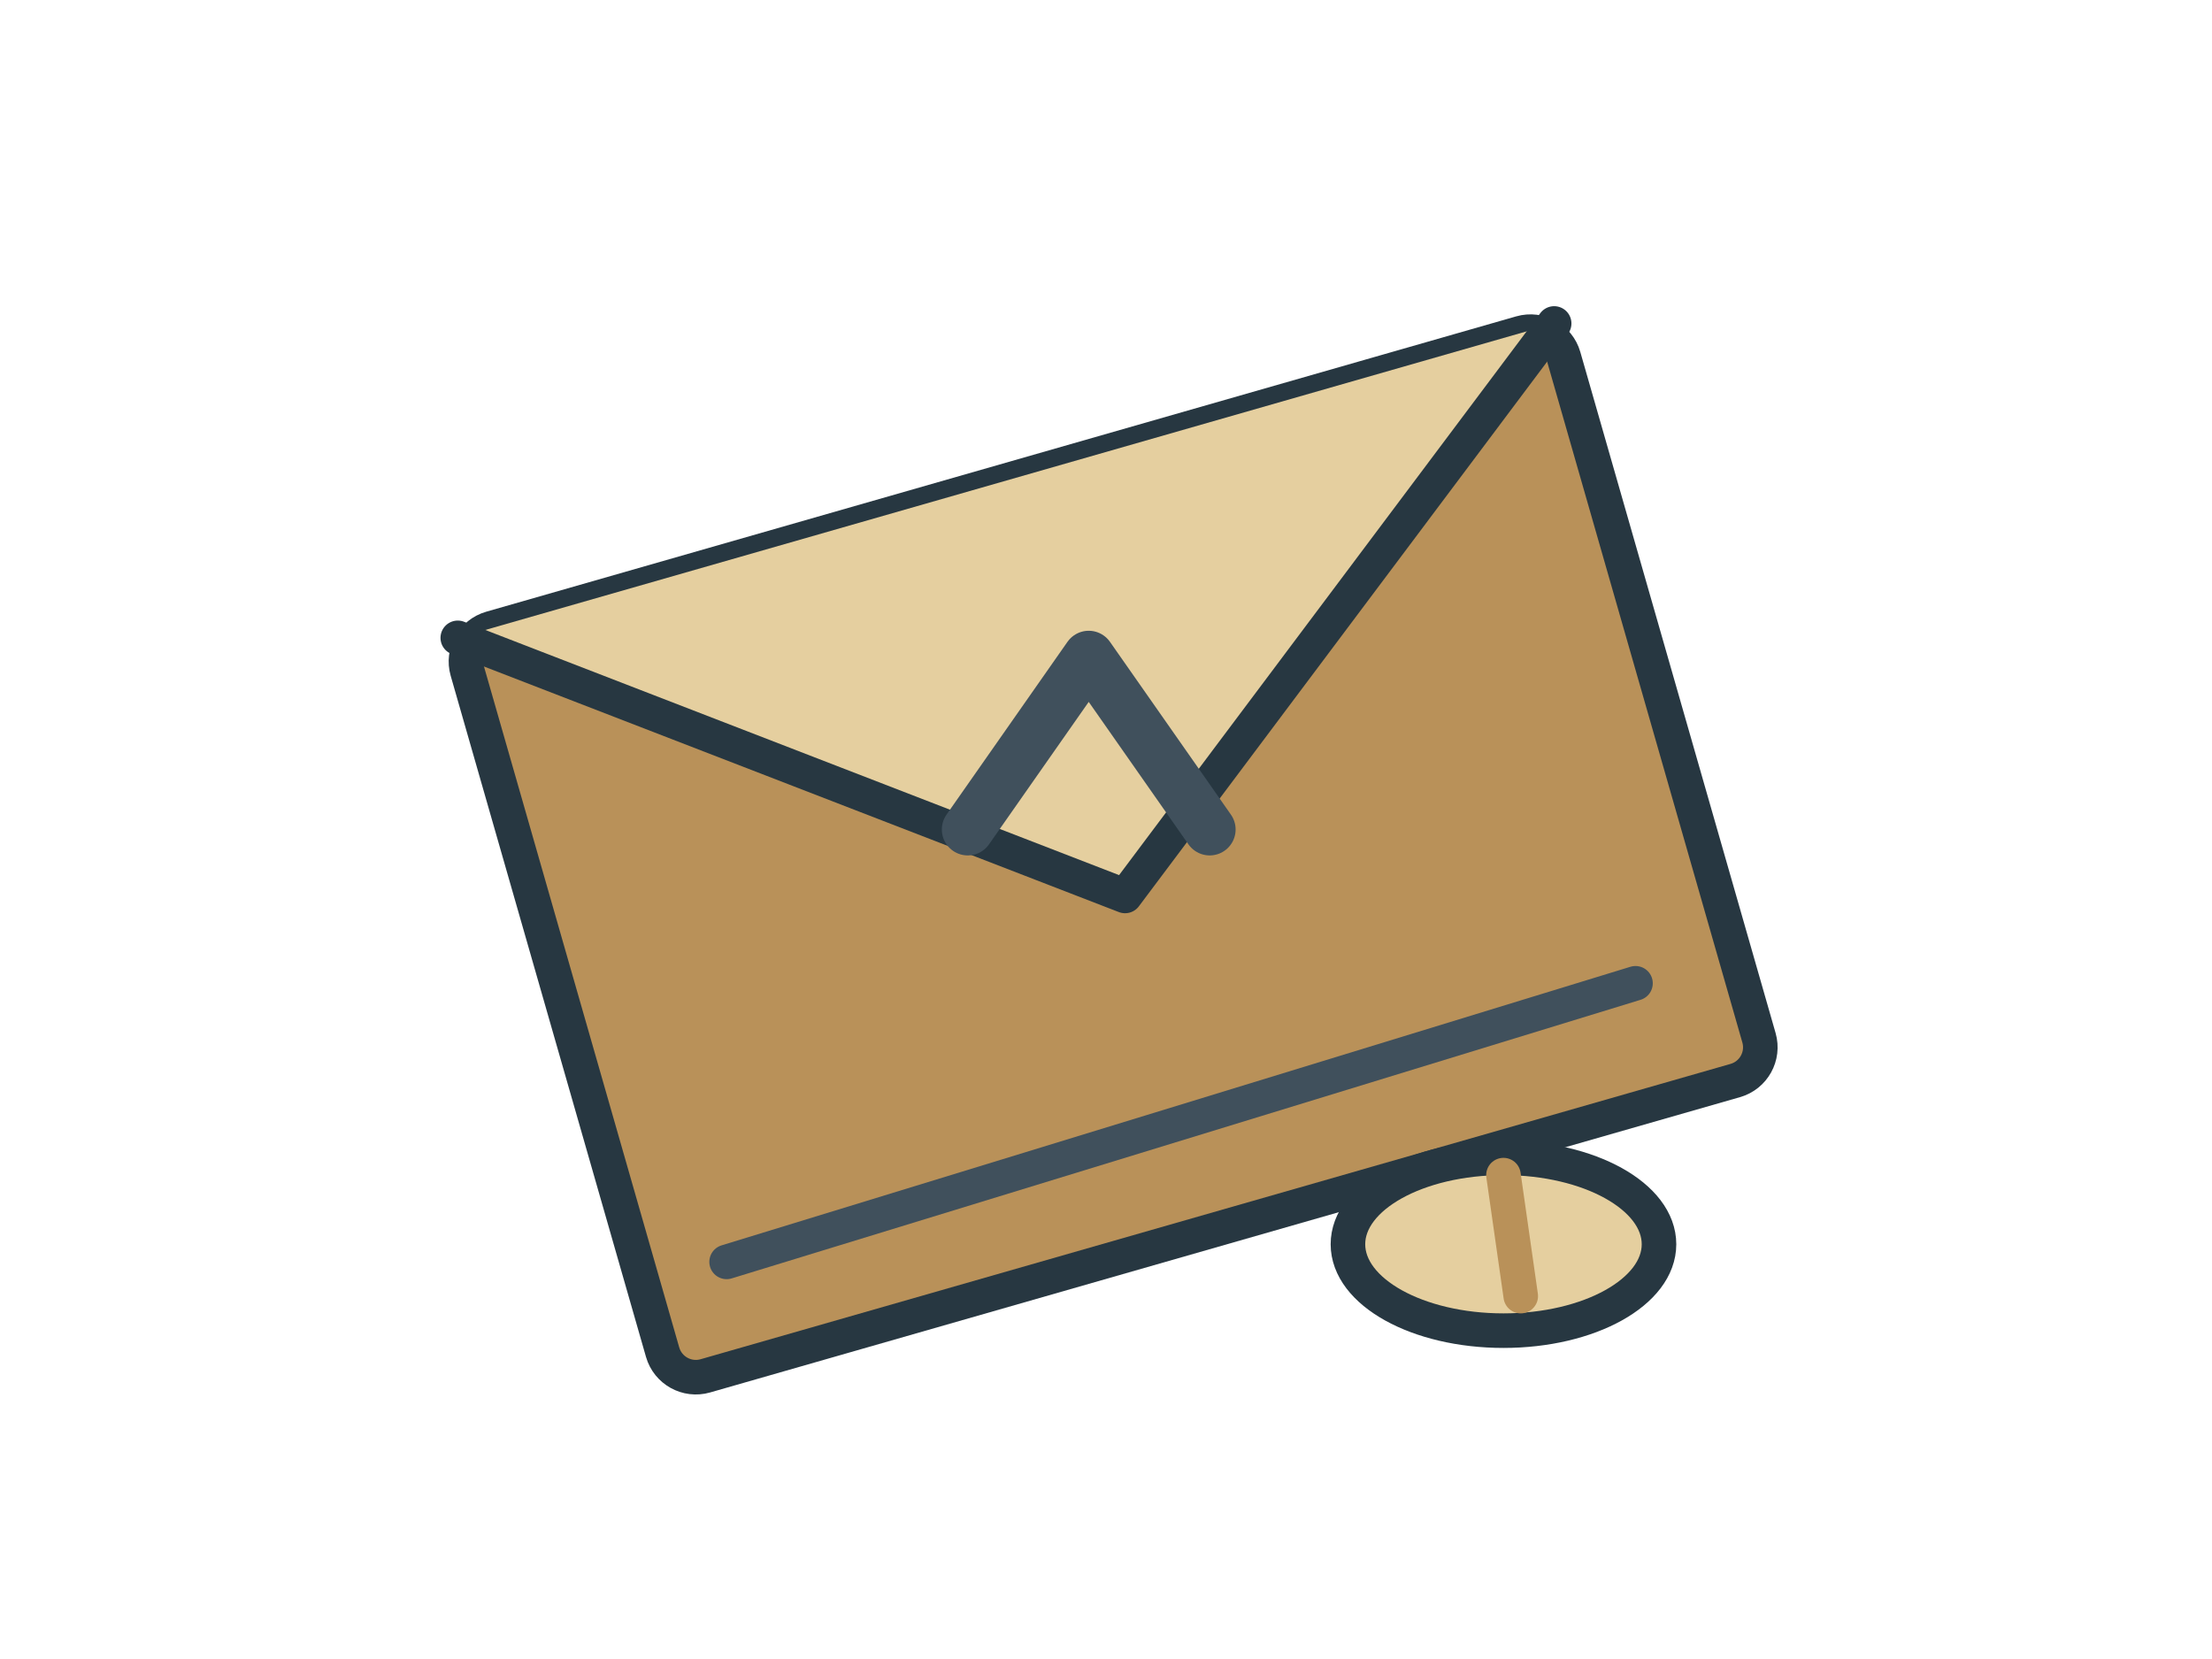
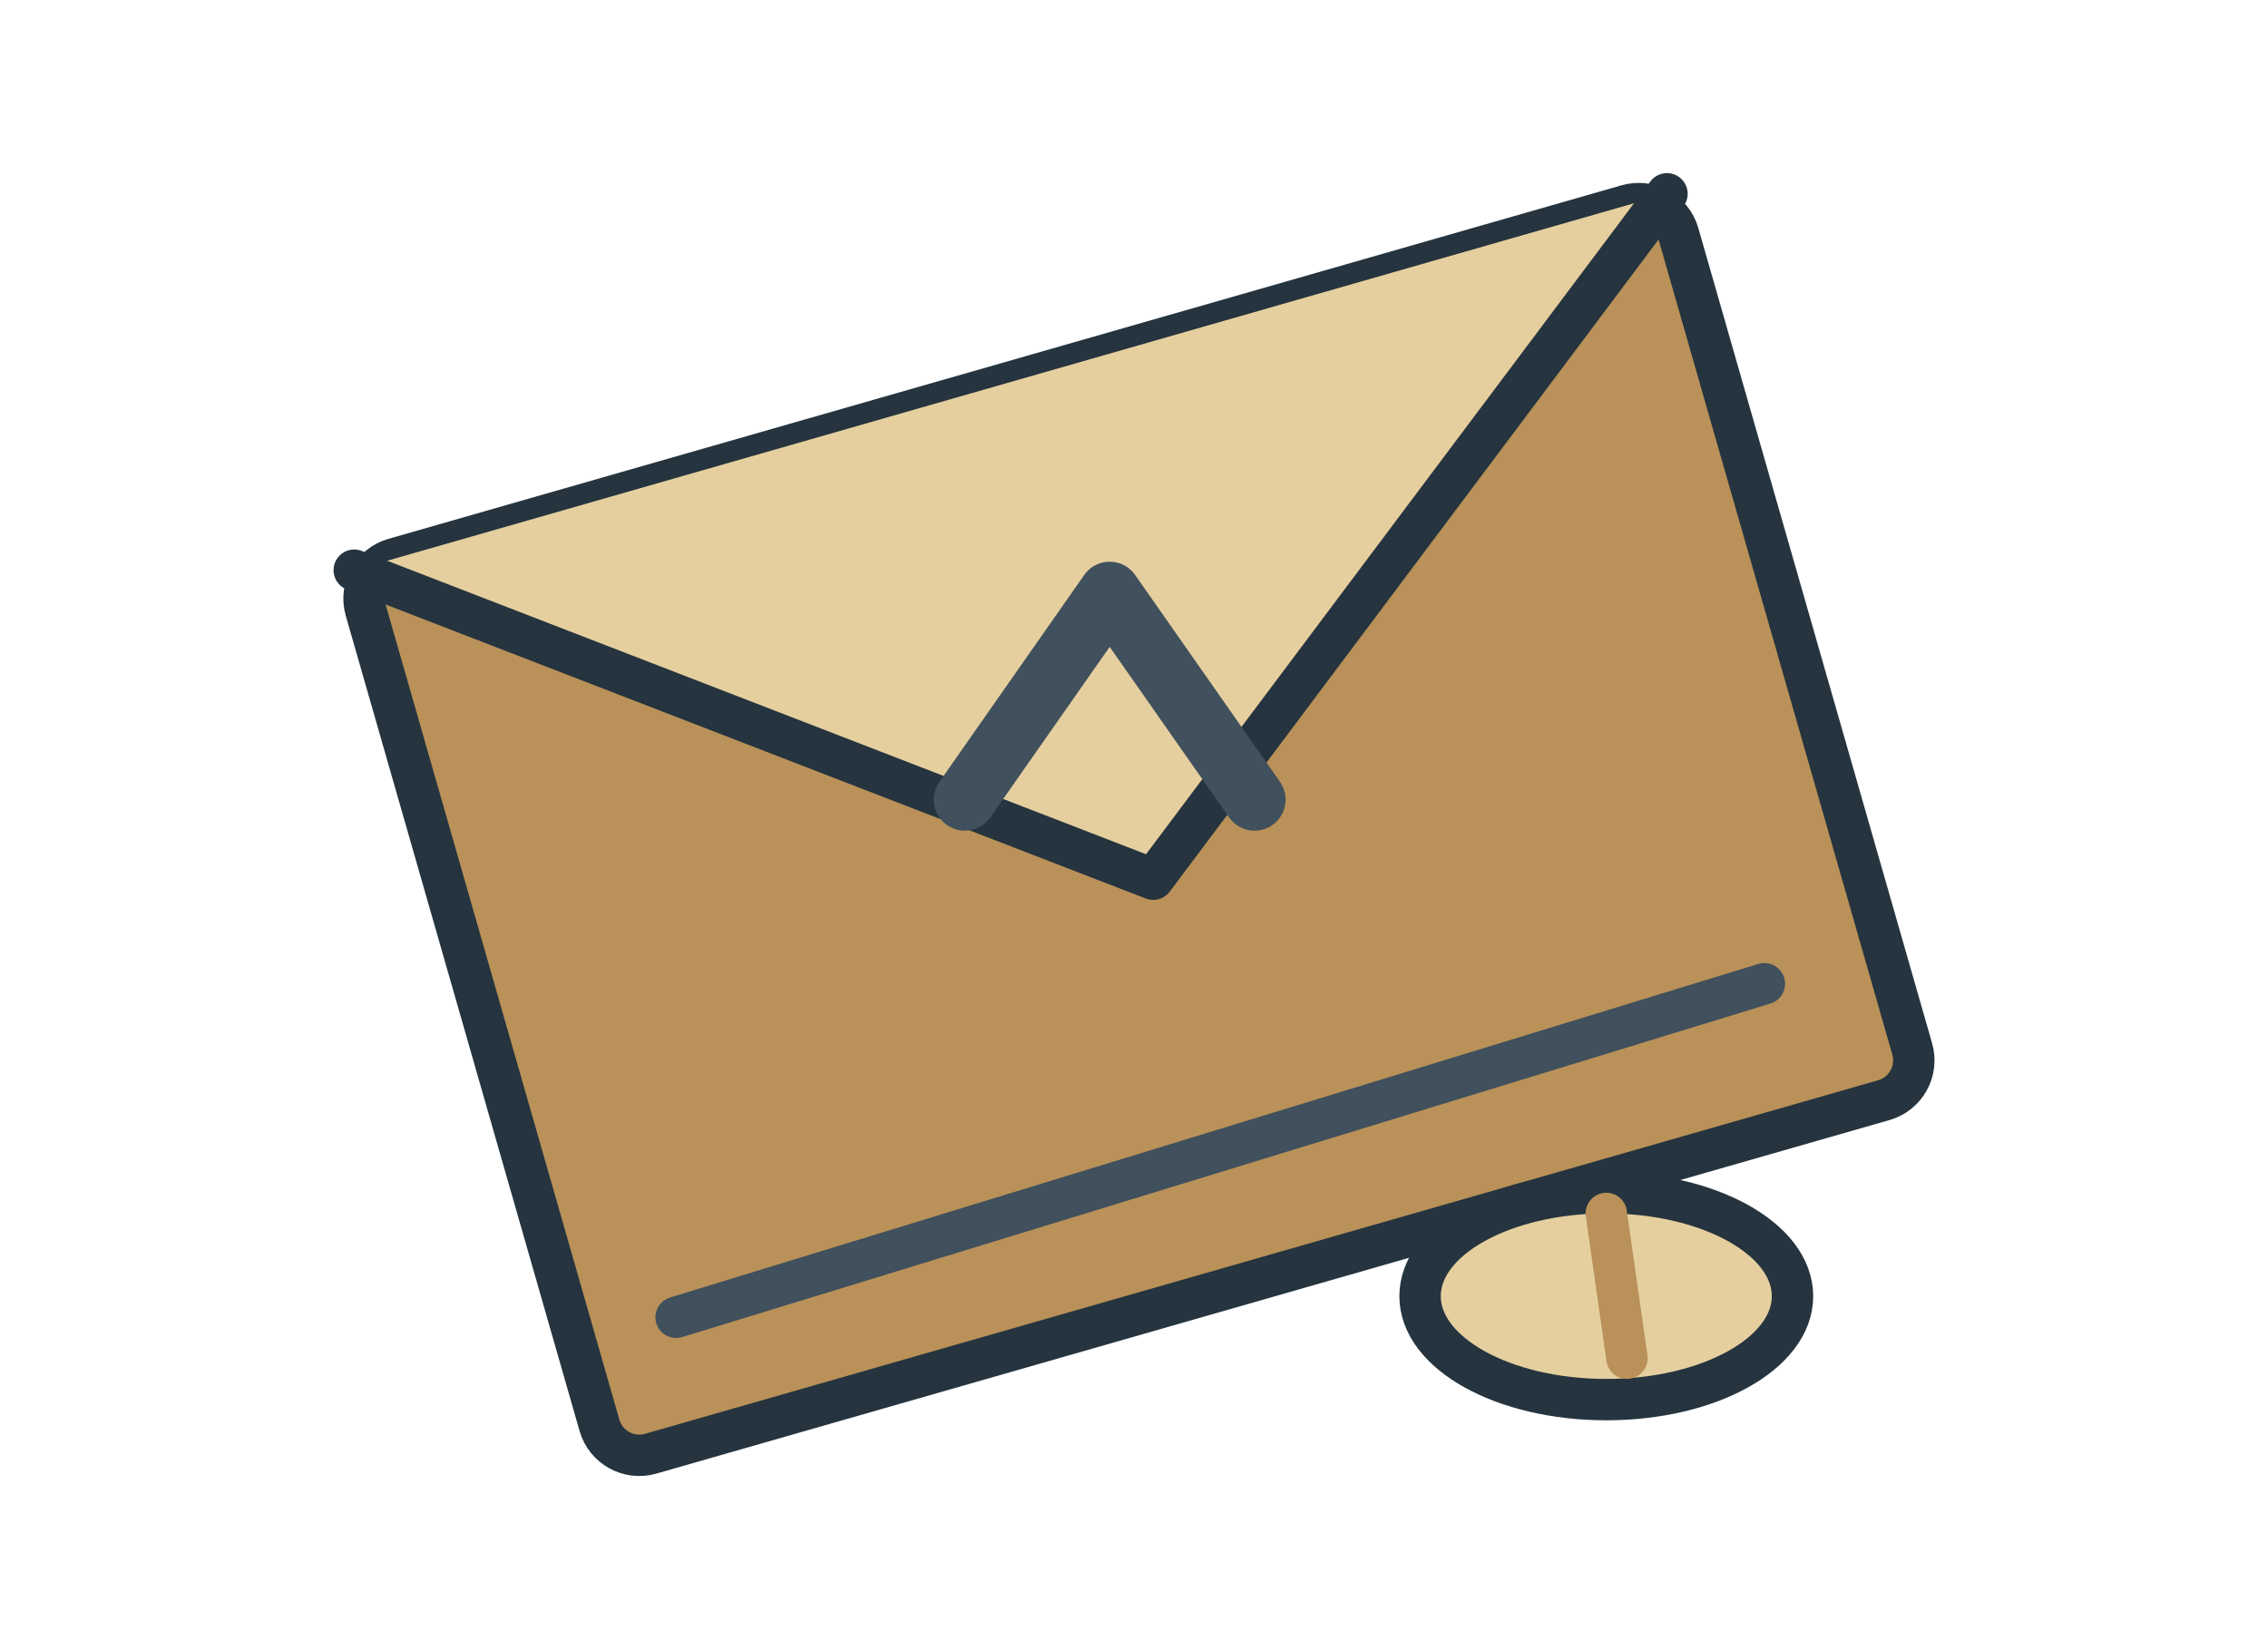
- <svg xmlns="http://www.w3.org/2000/svg" viewBox="0 0 128 96">
+ <svg xmlns="http://www.w3.org/2000/svg" viewBox="9.37 9.35 109.61 79.71">
  <g stroke-linecap="round" stroke-linejoin="round">
    <g transform="rotate(-16 64 48)">
-       <rect x="31" y="27" width="66" height="45" rx="2" fill="#b99159" stroke="#273741" stroke-width="2" />
-       <path d="M31 27L64 52 97 27" fill="#e5cf9f" stroke="#273741" stroke-width="2" />
+       <rect x="31" y="27" width="66" height="45" rx="2" fill="#b99159" stroke="#25343e" stroke-width="2" />
+       <path d="M31 27L64 52 97 27" fill="#e5cf9f" stroke="#25343e" stroke-width="2" />
      <path d="M36 66l55 -1" fill="none" stroke="#40505c" stroke-width="2" />
    </g>
    <g transform="translate(63 43)">
      <path d="M-7 5l7 -10 7 10" fill="none" stroke="#40505c" stroke-width="3" />
    </g>
-     <ellipse cx="87" cy="72" rx="9" ry="5" fill="#e5cf9f" stroke="#273741" stroke-width="2" />
+     <ellipse cx="87" cy="72" rx="9" ry="5" fill="#e5cf9f" stroke="#25343e" stroke-width="2" />
    <path d="M87 68l1 7" fill="none" stroke="#b99159" stroke-width="2" />
  </g>
</svg>
